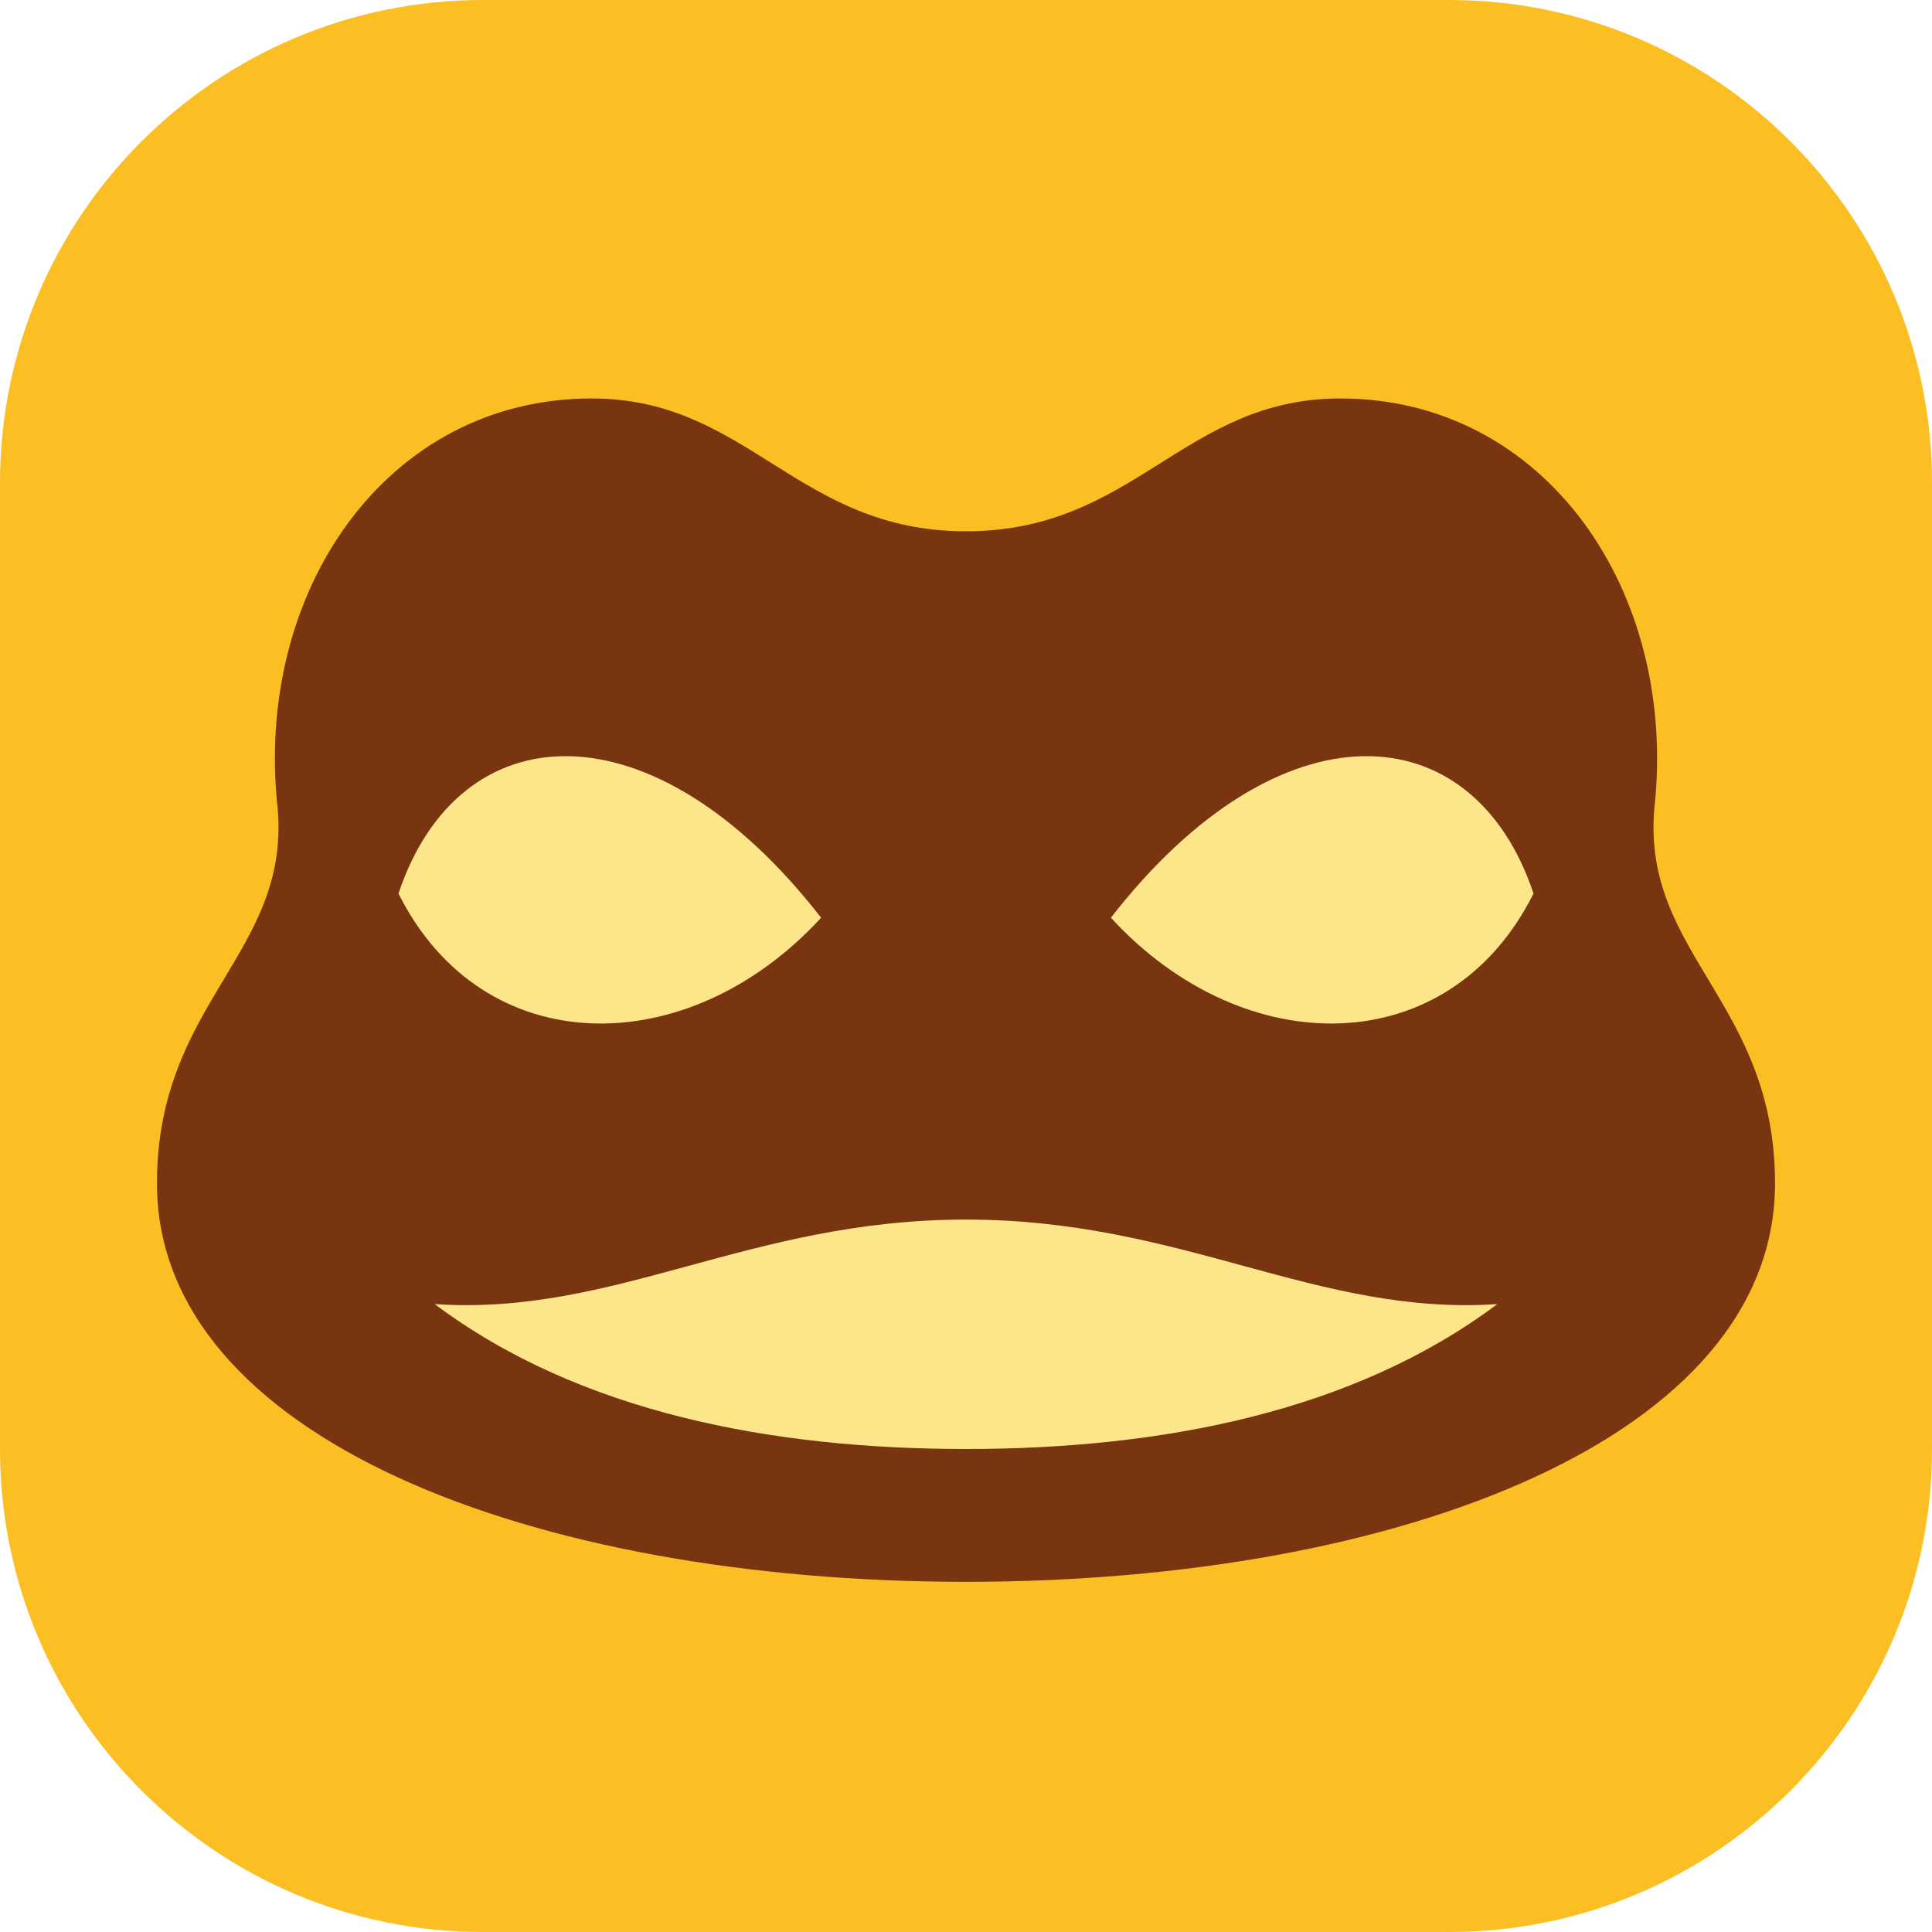
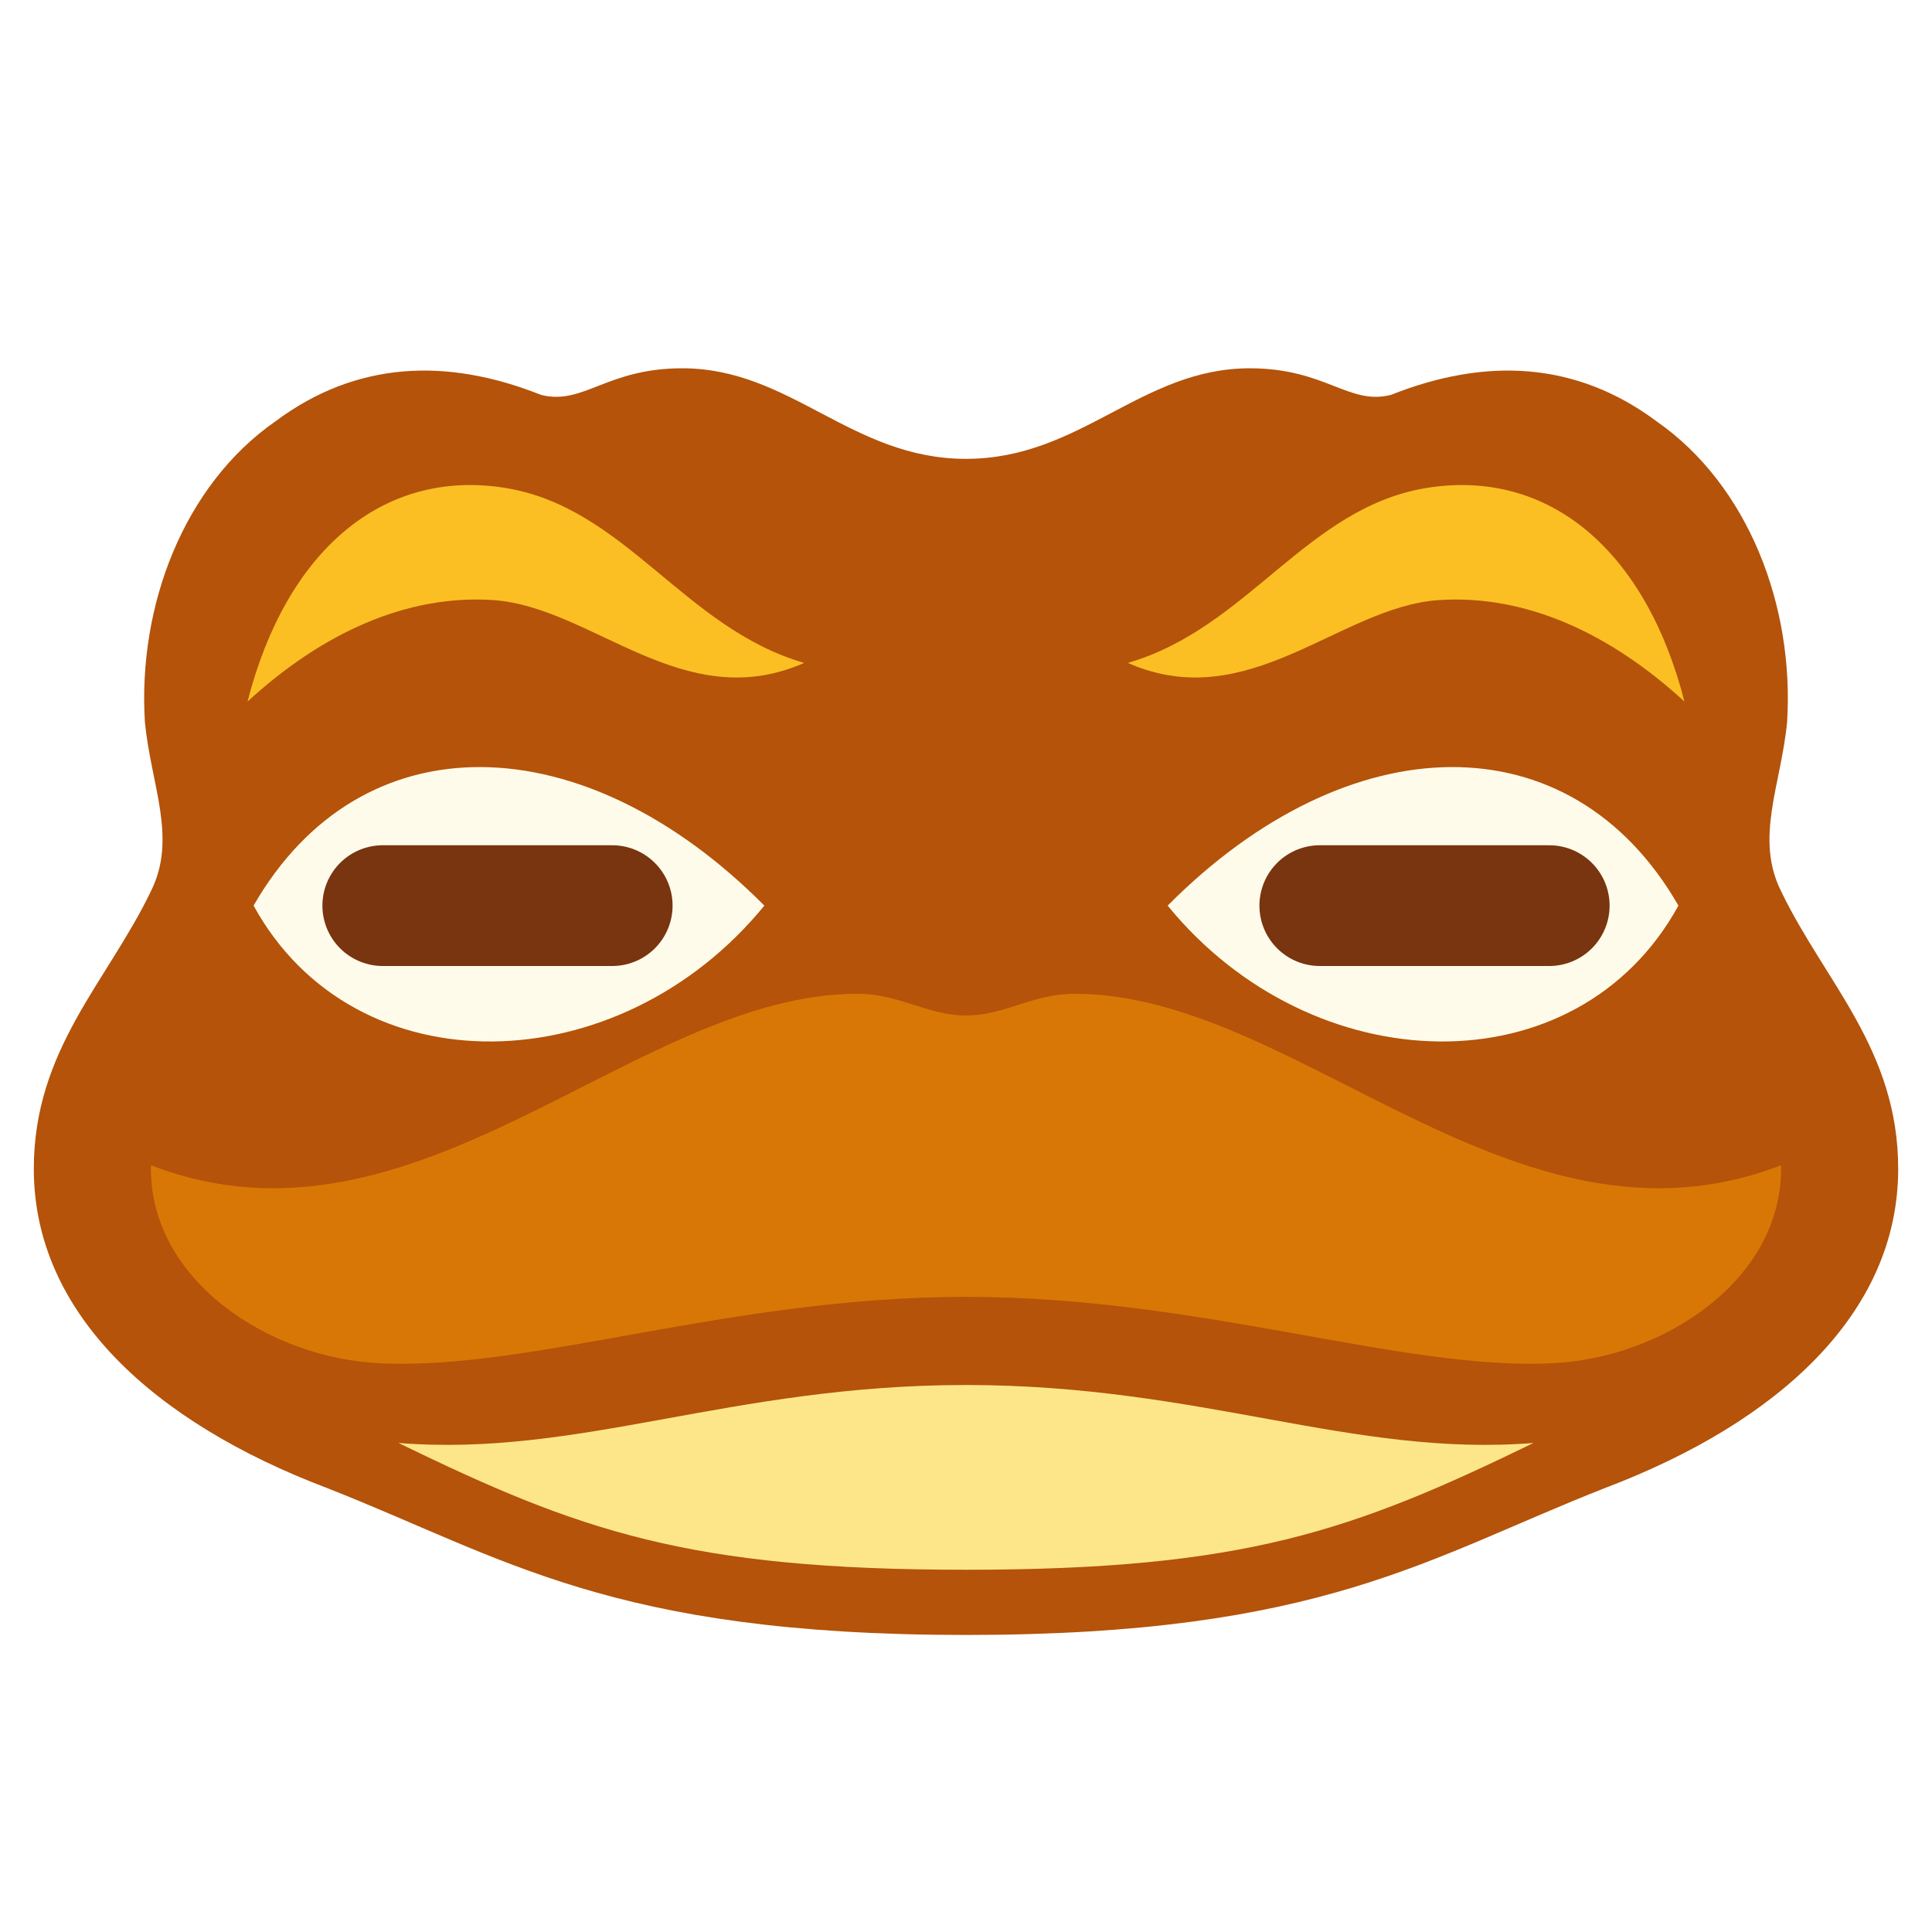
<svg xmlns="http://www.w3.org/2000/svg" viewBox="0 0 16 16">
-   <rect width="16" height="16" rx="4" fill="#fbbf24" />
-   <path fill="#78350f" d="M8 4.4c-1.4 0-1.8-1.1-3.1-1.1-1.7 0-2.8 1.6-2.6 3.4.1 1.2-1 1.6-1 3.1 0 2.1 3.1 3.3 6.7 3.3s6.7-1.2 6.7-3.3c0-1.5-1.1-1.9-1-3.1.2-1.8-.9-3.4-2.6-3.4C9.8 3.3 9.4 4.4 8 4.4Z" />
-   <path fill="#fde68a" d="M3.3 7.4c.5-1.5 2.1-1.6 3.5.2-1.1 1.2-2.8 1.2-3.5-.2Zm9.4 0c-.5-1.5-2.1-1.6-3.5.2 1.1 1.2 2.8 1.2 3.5-.2ZM3.6 10.8c1.5.1 2.6-.7 4.4-.7s2.9.8 4.4.7c-1.2.9-2.8 1.2-4.4 1.2s-3.2-.3-4.4-1.2Z" />
+   <path fill="#b45309" d="M8 3.8c-.95 0-1.45-.75-2.35-.75-.63 0-.82.31-1.17.22-.78-.31-1.53-.28-2.2.22C1.52 4.02 1.14 5.02 1.2 5.98c.05.52.27.96.05 1.4C.89 8.13.28 8.69.28 9.68c0 1.2 1 2.1 2.42 2.64 1.48.58 2.35 1.22 5.3 1.22s3.82-.64 5.3-1.22c1.42-.54 2.42-1.44 2.42-2.64 0-.99-.61-1.55-.97-2.3-.22-.44 0-.88.05-1.4.06-.96-.32-1.96-1.08-2.49-.67-.5-1.42-.53-2.2-.22-.35.09-.54-.22-1.17-.22-.9 0-1.4.75-2.35.75Z" />
+   <path fill="#d97706" d="M1.25 9.65c2.2.85 4-1.42 5.85-1.42.35 0 .58.18.9.18s.55-.18.9-.18c1.85 0 3.65 2.27 5.85 1.42.02.95-.98 1.6-1.9 1.64-1.25.06-2.9-.55-4.85-.55s-3.6.61-4.85.55c-.92-.04-1.92-.69-1.9-1.64Z" />
+   <path fill="#fde68a" d="M3.3 11.95c1.5.12 2.75-.48 4.7-.48s3.2.6 4.7.48C11.2 12.68 10.3 13 8 13s-3.2-.32-4.7-1.05Z" />
+   <g id="eye">
+     <path fill="#fbbf24" d="M2.05 5.81c.32-1.25 1.12-1.93 2.13-1.77 1 .16 1.48 1.16 2.48 1.45-1 .44-1.75-.46-2.57-.52-.73-.05-1.43.28-2.04.84Z" />
+     <path fill="#fffbeb" d="M2.1 7.5c.89-1.55 2.73-1.51 4.23 0-1.2 1.47-3.39 1.53-4.23 0Z" />
+     <path d="M3.17 7.5h1.9" fill="none" stroke="#78350f" stroke-width="1" stroke-linecap="round" />
+   </g>
+   <use href="#eye" transform="translate(16 0) scale(-1 1)" />
</svg>
